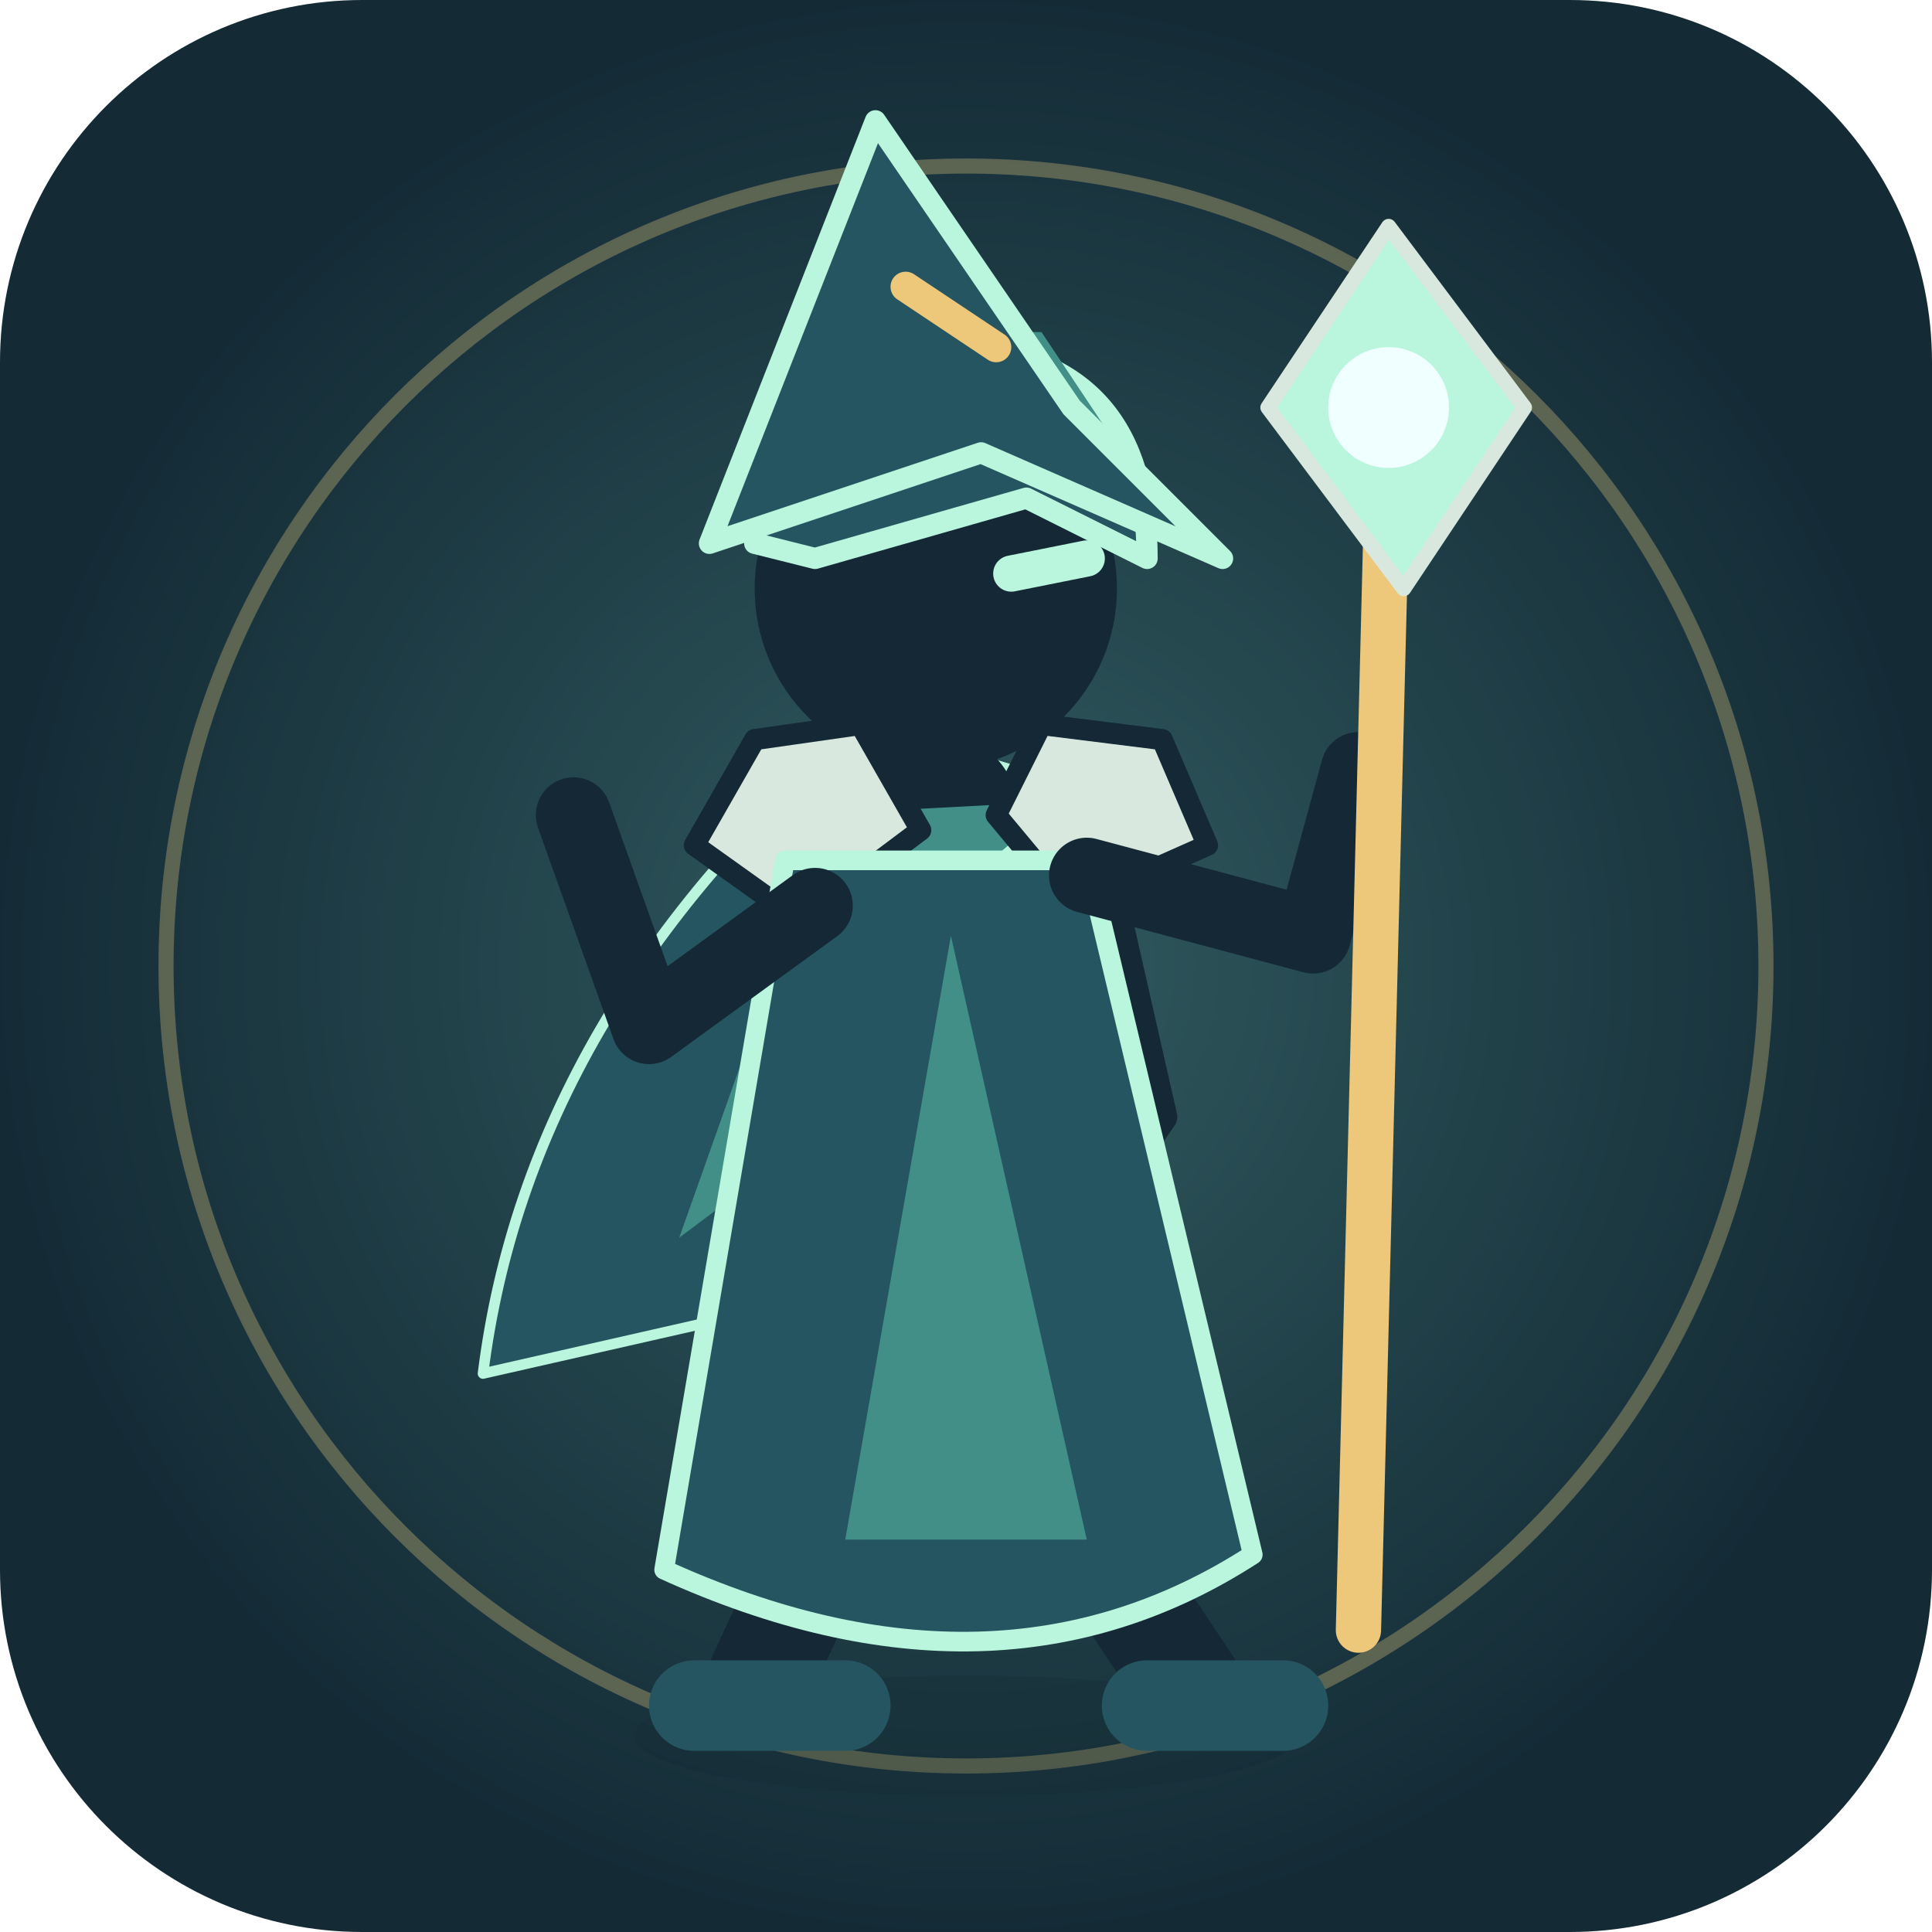
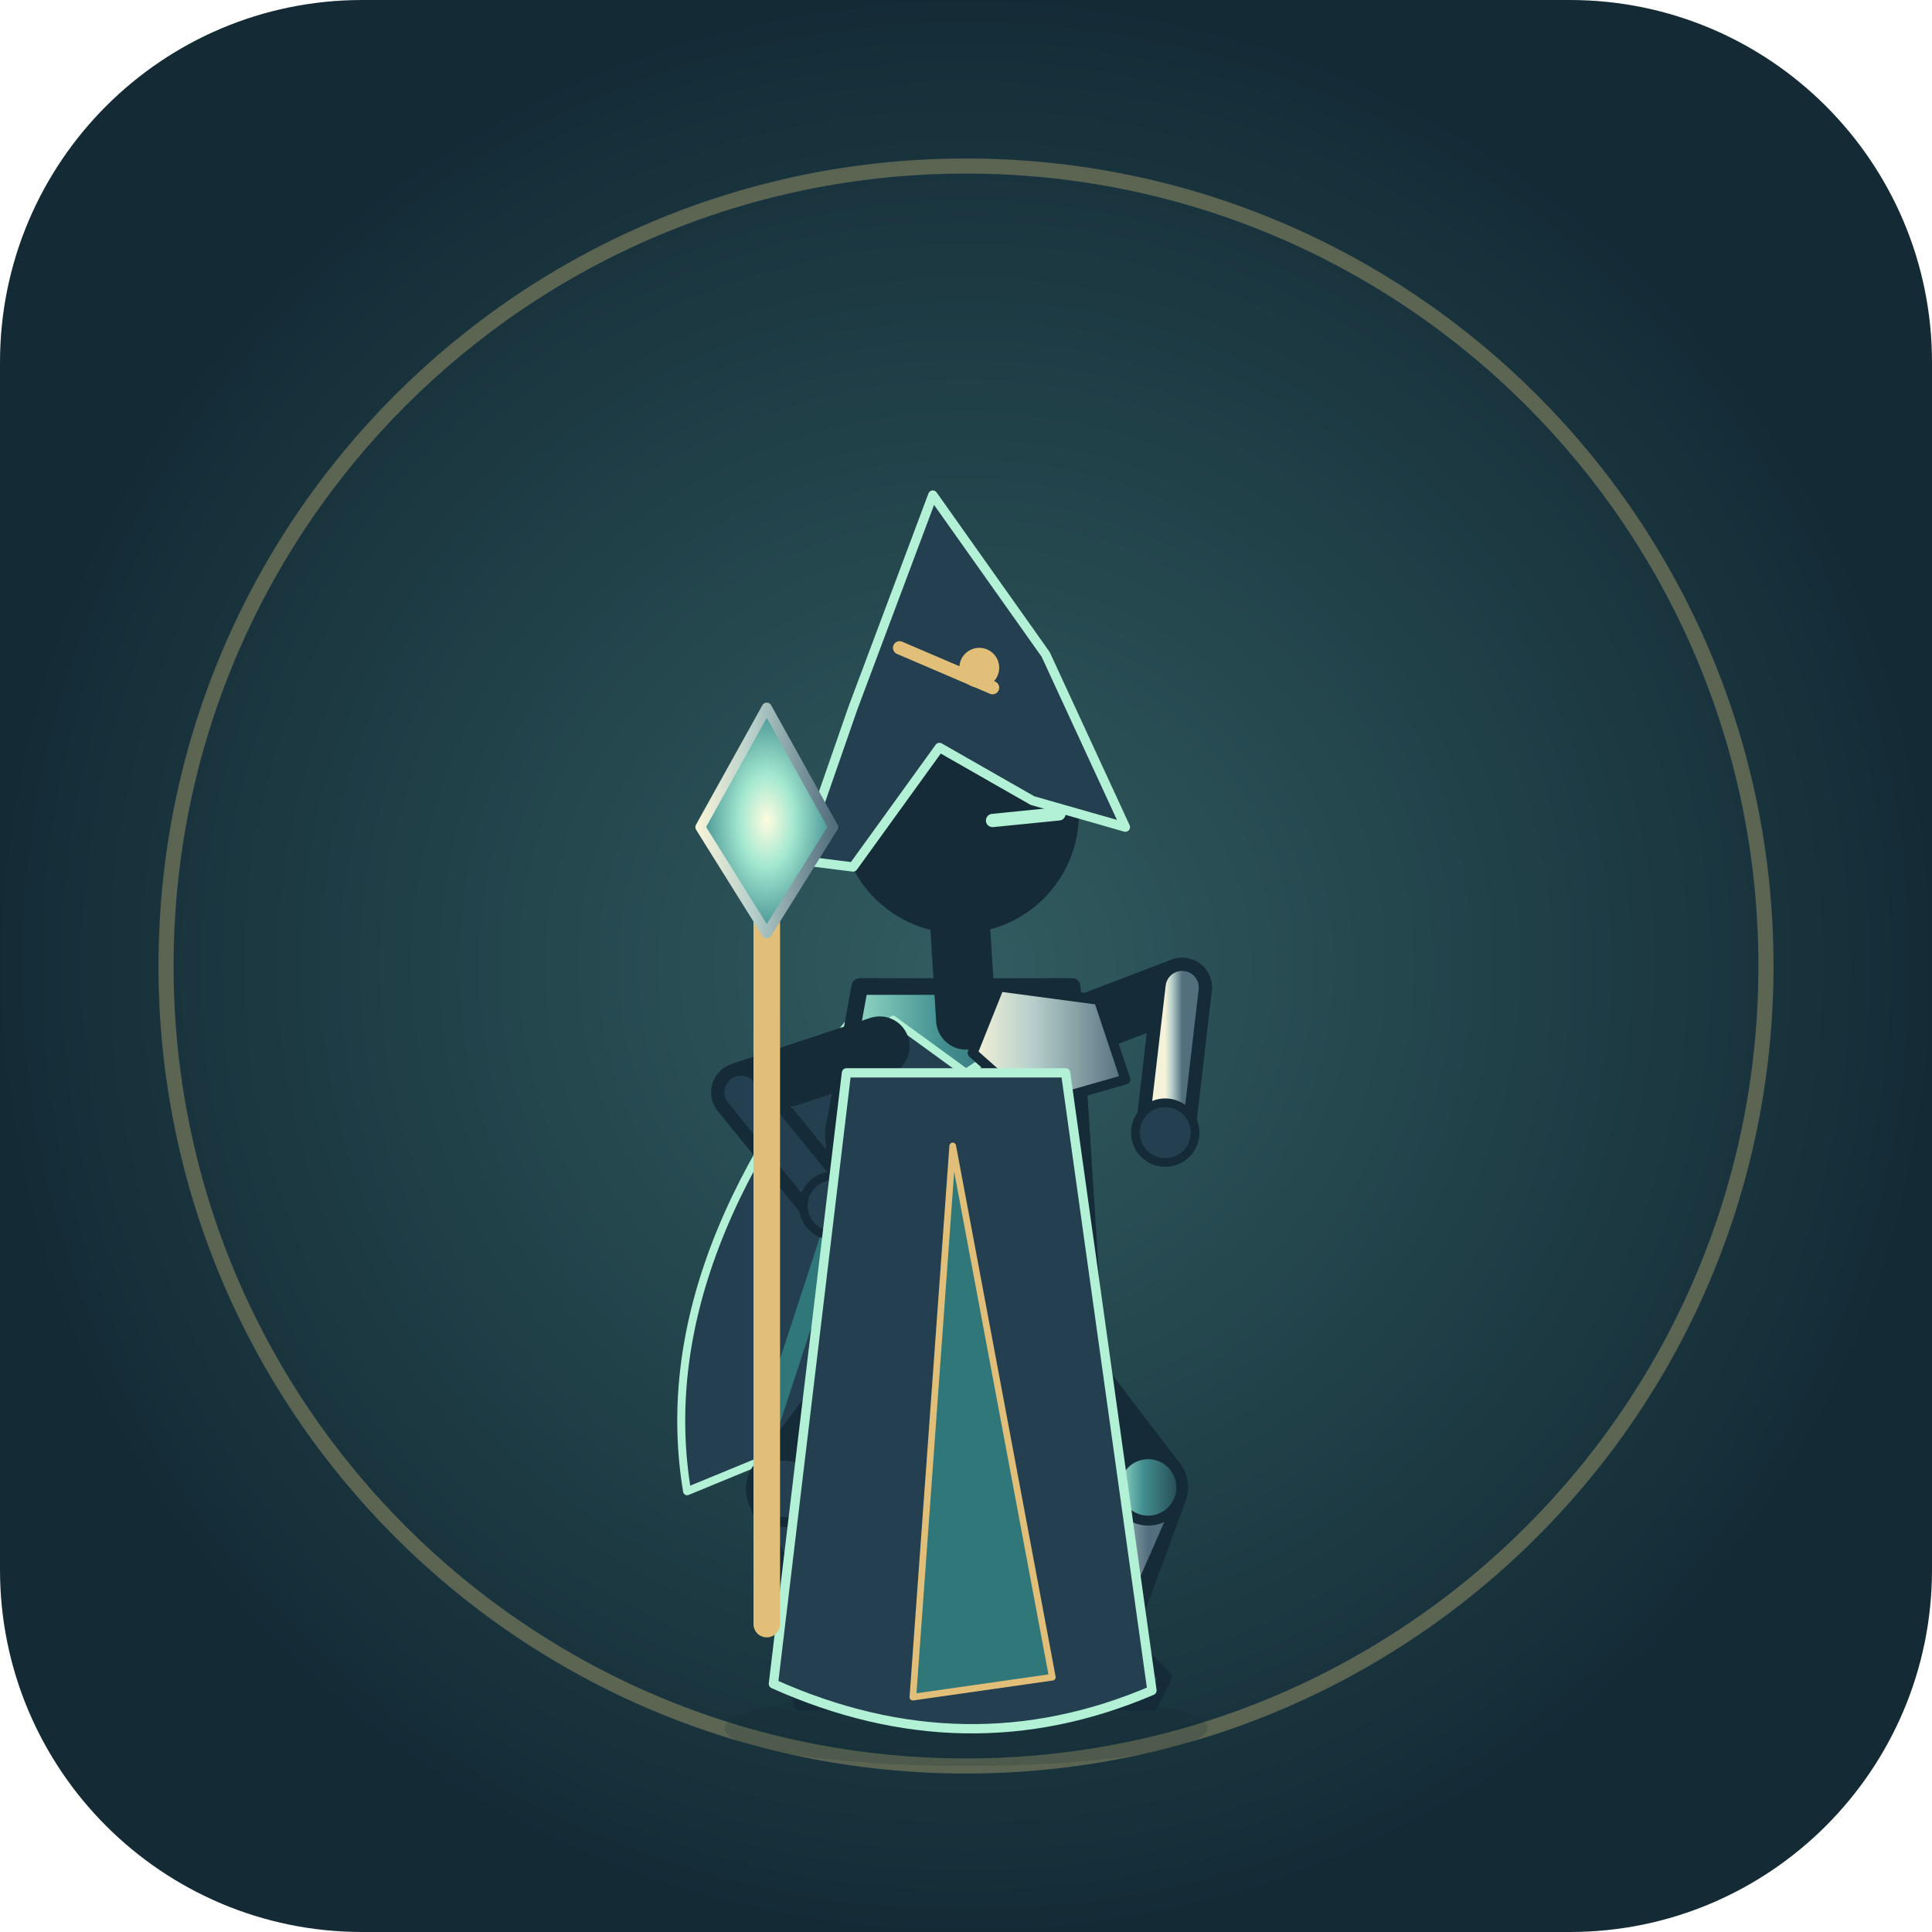
<svg xmlns="http://www.w3.org/2000/svg" width="128" height="128" viewBox="0 0 128 128">
  <defs>
    <radialGradient id="g">
      <stop stop-color="#315c60" />
      <stop offset="1" stop-color="#142b36" />
    </radialGradient>
  </defs>
  <rect width="128" height="128" rx="24" fill="url(#g)" />
  <circle cx="64" cy="64" r="53" fill="none" stroke="#d8bf7a" stroke-opacity=".35" />
-   <ellipse cx="64" cy="115" rx="22" ry="4" fill="#0c2228" opacity=".16" />
-   <g transform="translate(64 112) scale(1) translate(-64 -112)">
-     <g opacity="1" transform="translate(64 112) rotate(0) translate(-64 -112)">
-       <g transform="translate(0 0)">
-         <path d="M57 48 Q35 67 32 91 L54 86 L67 51Z" fill="#265562" stroke="#b9f6dd" stroke-width="0.7" stroke-linejoin="round" />
-         <path d="M56 51L45 82L53 76Z" fill="#428f88" stroke="none" stroke-width="1" stroke-linejoin="round" />
-         <path d="M60 85L56 99L50 112" fill="none" stroke="#142835" stroke-width="7" stroke-linecap="round" stroke-linejoin="round" />
-         <path d="M67 85L71 100L79 112" fill="none" stroke="#142835" stroke-width="7" stroke-linecap="round" stroke-linejoin="round" />
-         <path d="M46 113h10" fill="none" stroke="#265562" stroke-width="6" stroke-linecap="round" stroke-linejoin="round" />
-         <path d="M76 113h9" fill="none" stroke="#265562" stroke-width="6" stroke-linecap="round" stroke-linejoin="round" />
-         <path d="M62 54L64 85" fill="none" stroke="#142835" stroke-width="11" stroke-linecap="round" stroke-linejoin="round" />
-         <path d="M53 53L72 52L77 74L68 87L55 83L51 65Z" fill="#428f88" stroke="#142835" stroke-width="2" stroke-linejoin="round" />
-         <path d="M55 54L62 61L70 54L72 71L63 76L54 71Z" fill="#265562" stroke="#b9f6dd" stroke-width="1.2" stroke-linejoin="round" />
-         <path d="M53 77L72 78" fill="none" stroke="#edc77a" stroke-width="3" stroke-linecap="round" stroke-linejoin="round" />
-         <circle cx="63" cy="78" r="2" fill="#edc77a" stroke="none" stroke-width="1" />
-         <circle cx="62" cy="39" r="12" fill="#142835" stroke="none" stroke-width="1" />
-         <path d="M50 36Q52 21 64 23Q76 24 76 37L68 33L54 37Z" fill="#265562" stroke="#b9f6dd" stroke-width="1.4" stroke-linejoin="round" />
-         <path d="M51 30L57 22L69 22L75 31L65 28Z" fill="#428f88" stroke="none" stroke-width="1" stroke-linejoin="round" />
-         <path d="M67 38L72 37" fill="none" stroke="#b9f6dd" stroke-width="2.4" stroke-linecap="round" stroke-linejoin="round" />
-         <path d="M50 49L57 48L61 55L53 61L46 56Z" fill="#d9e8de" stroke="#142835" stroke-width="1.4" stroke-linejoin="round" />
-         <path d="M69 48L77 49L80 56L71 60L66 54Z" fill="#d9e8de" stroke="#142835" stroke-width="1.4" stroke-linejoin="round" />
-         <path d="M52 57L72 57L83 103Q66 114 44 104Z" fill="#265562" stroke="#b9f6dd" stroke-width="1.3" stroke-linejoin="round" />
-         <path d="M63 62L72 102L56 102Z" fill="#428f88" stroke="none" stroke-width="1" stroke-linejoin="round" />
-         <path d="M47 36L58 8L71 27L81 37L65 30Z" fill="#265562" stroke="#b9f6dd" stroke-width="1.4" stroke-linejoin="round" />
-         <path d="M60 19L66 23" fill="none" stroke="#edc77a" stroke-width="2" stroke-linecap="round" stroke-linejoin="round" />
-         <path d="M72 58L87 62L90 51" fill="none" stroke="#142835" stroke-width="5" stroke-linecap="round" stroke-linejoin="round" />
-         <path d="M90 108L92 28" fill="none" stroke="#edc77a" stroke-width="3" stroke-linecap="round" stroke-linejoin="round" />
-         <path d="M84 27L92 15L101 27L93 39Z" fill="#b9f6dd" stroke="#d9e8de" stroke-width="1" stroke-linejoin="round" />
-         <circle cx="92" cy="27" r="4" fill="#f0ffff" stroke="none" stroke-width="1" />
-         <path d="M54 60L43 68L38 54" fill="none" stroke="#142835" stroke-width="5" stroke-linecap="round" stroke-linejoin="round" />
+   <defs>
+     <linearGradient id="plate">
+       <stop stop-color="#a5e9d1" />
+       <stop offset=".42" stop-color="#438f91" />
+       <stop offset="1" stop-color="#234650" />
+     </linearGradient>
+     <linearGradient id="steel">
+       <stop stop-color="#f4f2d8" />
+       <stop offset=".4" stop-color="#b5ceca" />
+       <stop offset="1" stop-color="#536e7d" />
+     </linearGradient>
+     <linearGradient id="leather">
+       <stop stop-color="#ca9a59" />
+       <stop offset="1" stop-color="#77583d" />
+     </linearGradient>
+     <radialGradient id="orb">
+       <stop stop-color="#fffce0" />
+       <stop offset=".4" stop-color="#a5e9d1" />
+       <stop offset="1" stop-color="#438f91" />
+     </radialGradient>
+   </defs>
+   <g transform="scale(.666667)">
+     <g transform="scale(.75)">
+       <ellipse cx="128" cy="229" rx="32" ry="5" fill="#0c232b" opacity=".17" />
+       <g opacity="1" transform="translate(128 224) scale(.88) translate(-128 -224)">
+         <path d="M115 118 Q80 158 86 194 L120 180 L141 127Z" fill="#233f50" stroke="#b2f1d6" stroke-width="1.2" stroke-linejoin="round" />
+         <path d="M116 130L98 185" fill="none" stroke="#2f7779" stroke-width="3" stroke-linecap="round" stroke-linejoin="round" />
+         <path d="M120 168L100.86 193.65L111 219" fill="none" stroke="#152b38" stroke-width="12" stroke-linecap="round" stroke-linejoin="round" />
+         <path d="M100.86 195.65L111 217" fill="none" stroke="#233f50" stroke-width="7" stroke-linecap="round" stroke-linejoin="round" />
+         <circle cx="100.86" cy="193.65" r="5" fill="#233f50" stroke="#152b38" stroke-width="1.5" />
+         <path d="M103 215L116 215L123 222L121 226H103Z" fill="#233f50" stroke="#152b38" stroke-width="2" stroke-linejoin="round" />
+         <path d="M136 168L155.43 193.42L146 219" fill="none" stroke="#152b38" stroke-width="12" stroke-linecap="round" stroke-linejoin="round" />
+         <path d="M155.43 195.42L146 217" fill="none" stroke="url(#steel)" stroke-width="7" stroke-linecap="round" stroke-linejoin="round" />
+         <circle cx="155.43" cy="193.42" r="5" fill="url(#plate)" stroke="#152b38" stroke-width="1.5" />
+         <path d="M138 215L151 215L158 222L156 226H138Z" fill="#233f50" stroke="#152b38" stroke-width="2" stroke-linejoin="round" />
+         <path d="M112 118L144 118L147 165L136 180L111 175L108 140Z" fill="url(#plate)" stroke="#152b38" stroke-width="2.5" stroke-linejoin="round" />
+         <path d="M117 123L128 131L140 123L140 154L128 160L115 153Z" fill="#233f50" stroke="#b2f1d6" stroke-width="1.2" stroke-linejoin="round" />
+         <path d="M128 133L128 154" fill="none" stroke="#e2bf78" stroke-width="1.3" stroke-linecap="round" stroke-linejoin="round" />
+         <path d="M111 166L145 166" fill="none" stroke="#e2bf78" stroke-width="4" stroke-linecap="round" stroke-linejoin="round" />
+         <path d="M124 162h8v8h-8Z" fill="#e2bf78" stroke="#152b38" stroke-width="1" stroke-linejoin="round" />
+         <path d="M128 123L127 107" fill="none" stroke="#152b38" stroke-width="9" stroke-linecap="round" stroke-linejoin="round" />
+         <g transform="translate(127 92) rotate(0)">
+           <circle cx="0" cy="0" r="18" fill="#152b38" stroke="none" stroke-width="1" />
+           <path d="M-24 7L-16 -16L-4 -48L13 -24L25 2L11 -2L-3 -10L-16 8Z" fill="#233f50" stroke="#b2f1d6" stroke-width="1.4" stroke-linejoin="round" />
+           <path d="M-9 -25L5 -19" fill="none" stroke="#e2bf78" stroke-width="2" stroke-linecap="round" stroke-linejoin="round" />
+           <circle cx="3" cy="-22" r="3" fill="#e2bf78" stroke="none" stroke-width="1" />
+           <path d="M5 1L15 0" fill="none" stroke="#b2f1d6" stroke-width="2" stroke-linecap="round" stroke-linejoin="round" />
+         </g>
+         <path d="M115 127L94.12 133.93L108 151" fill="none" stroke="#152b38" stroke-width="9" stroke-linecap="round" stroke-linejoin="round" />
+         <path d="M94.12 133.93L108 151" fill="none" stroke="#233f50" stroke-width="5" stroke-linecap="round" stroke-linejoin="round" />
+         <circle cx="108" cy="151" r="4.5" fill="#233f50" stroke="#152b38" stroke-width="1.3" />
+         <path d="M140 126L160.55 118.15L158 140" fill="none" stroke="#152b38" stroke-width="9" stroke-linecap="round" stroke-linejoin="round" />
+         <path d="M160.55 118.15L158 140" fill="none" stroke="url(#steel)" stroke-width="5" stroke-linecap="round" stroke-linejoin="round" />
+         <circle cx="158" cy="140" r="4.5" fill="#233f50" stroke="#152b38" stroke-width="1.3" />
+         <path d="M133 118L148 120L152 132L138 136L129 128Z" fill="url(#steel)" stroke="#152b38" stroke-width="1.5" stroke-linejoin="round" />
+         <path d="M110 131L143 131L156 224Q128 236 99 223Z" fill="#233f50" stroke="#b2f1d6" stroke-width="1.4" stroke-linejoin="round" />
+         <path d="M126 142L141 222L120 225Z" fill="#2f7779" stroke="#e2bf78" stroke-width="1" stroke-linejoin="round" />
+         <path d="M98 214L98 94" fill="none" stroke="#e2bf78" stroke-width="4" stroke-linecap="round" stroke-linejoin="round" />
+         <g transform="translate(98 94) rotate(0)">
+           <path d="M-10 0L0 -18L10 0L0 16Z" fill="url(#orb)" stroke="url(#steel)" stroke-width="1.5" stroke-linejoin="round" />
+         </g>
      </g>
    </g>
  </g>
</svg>
